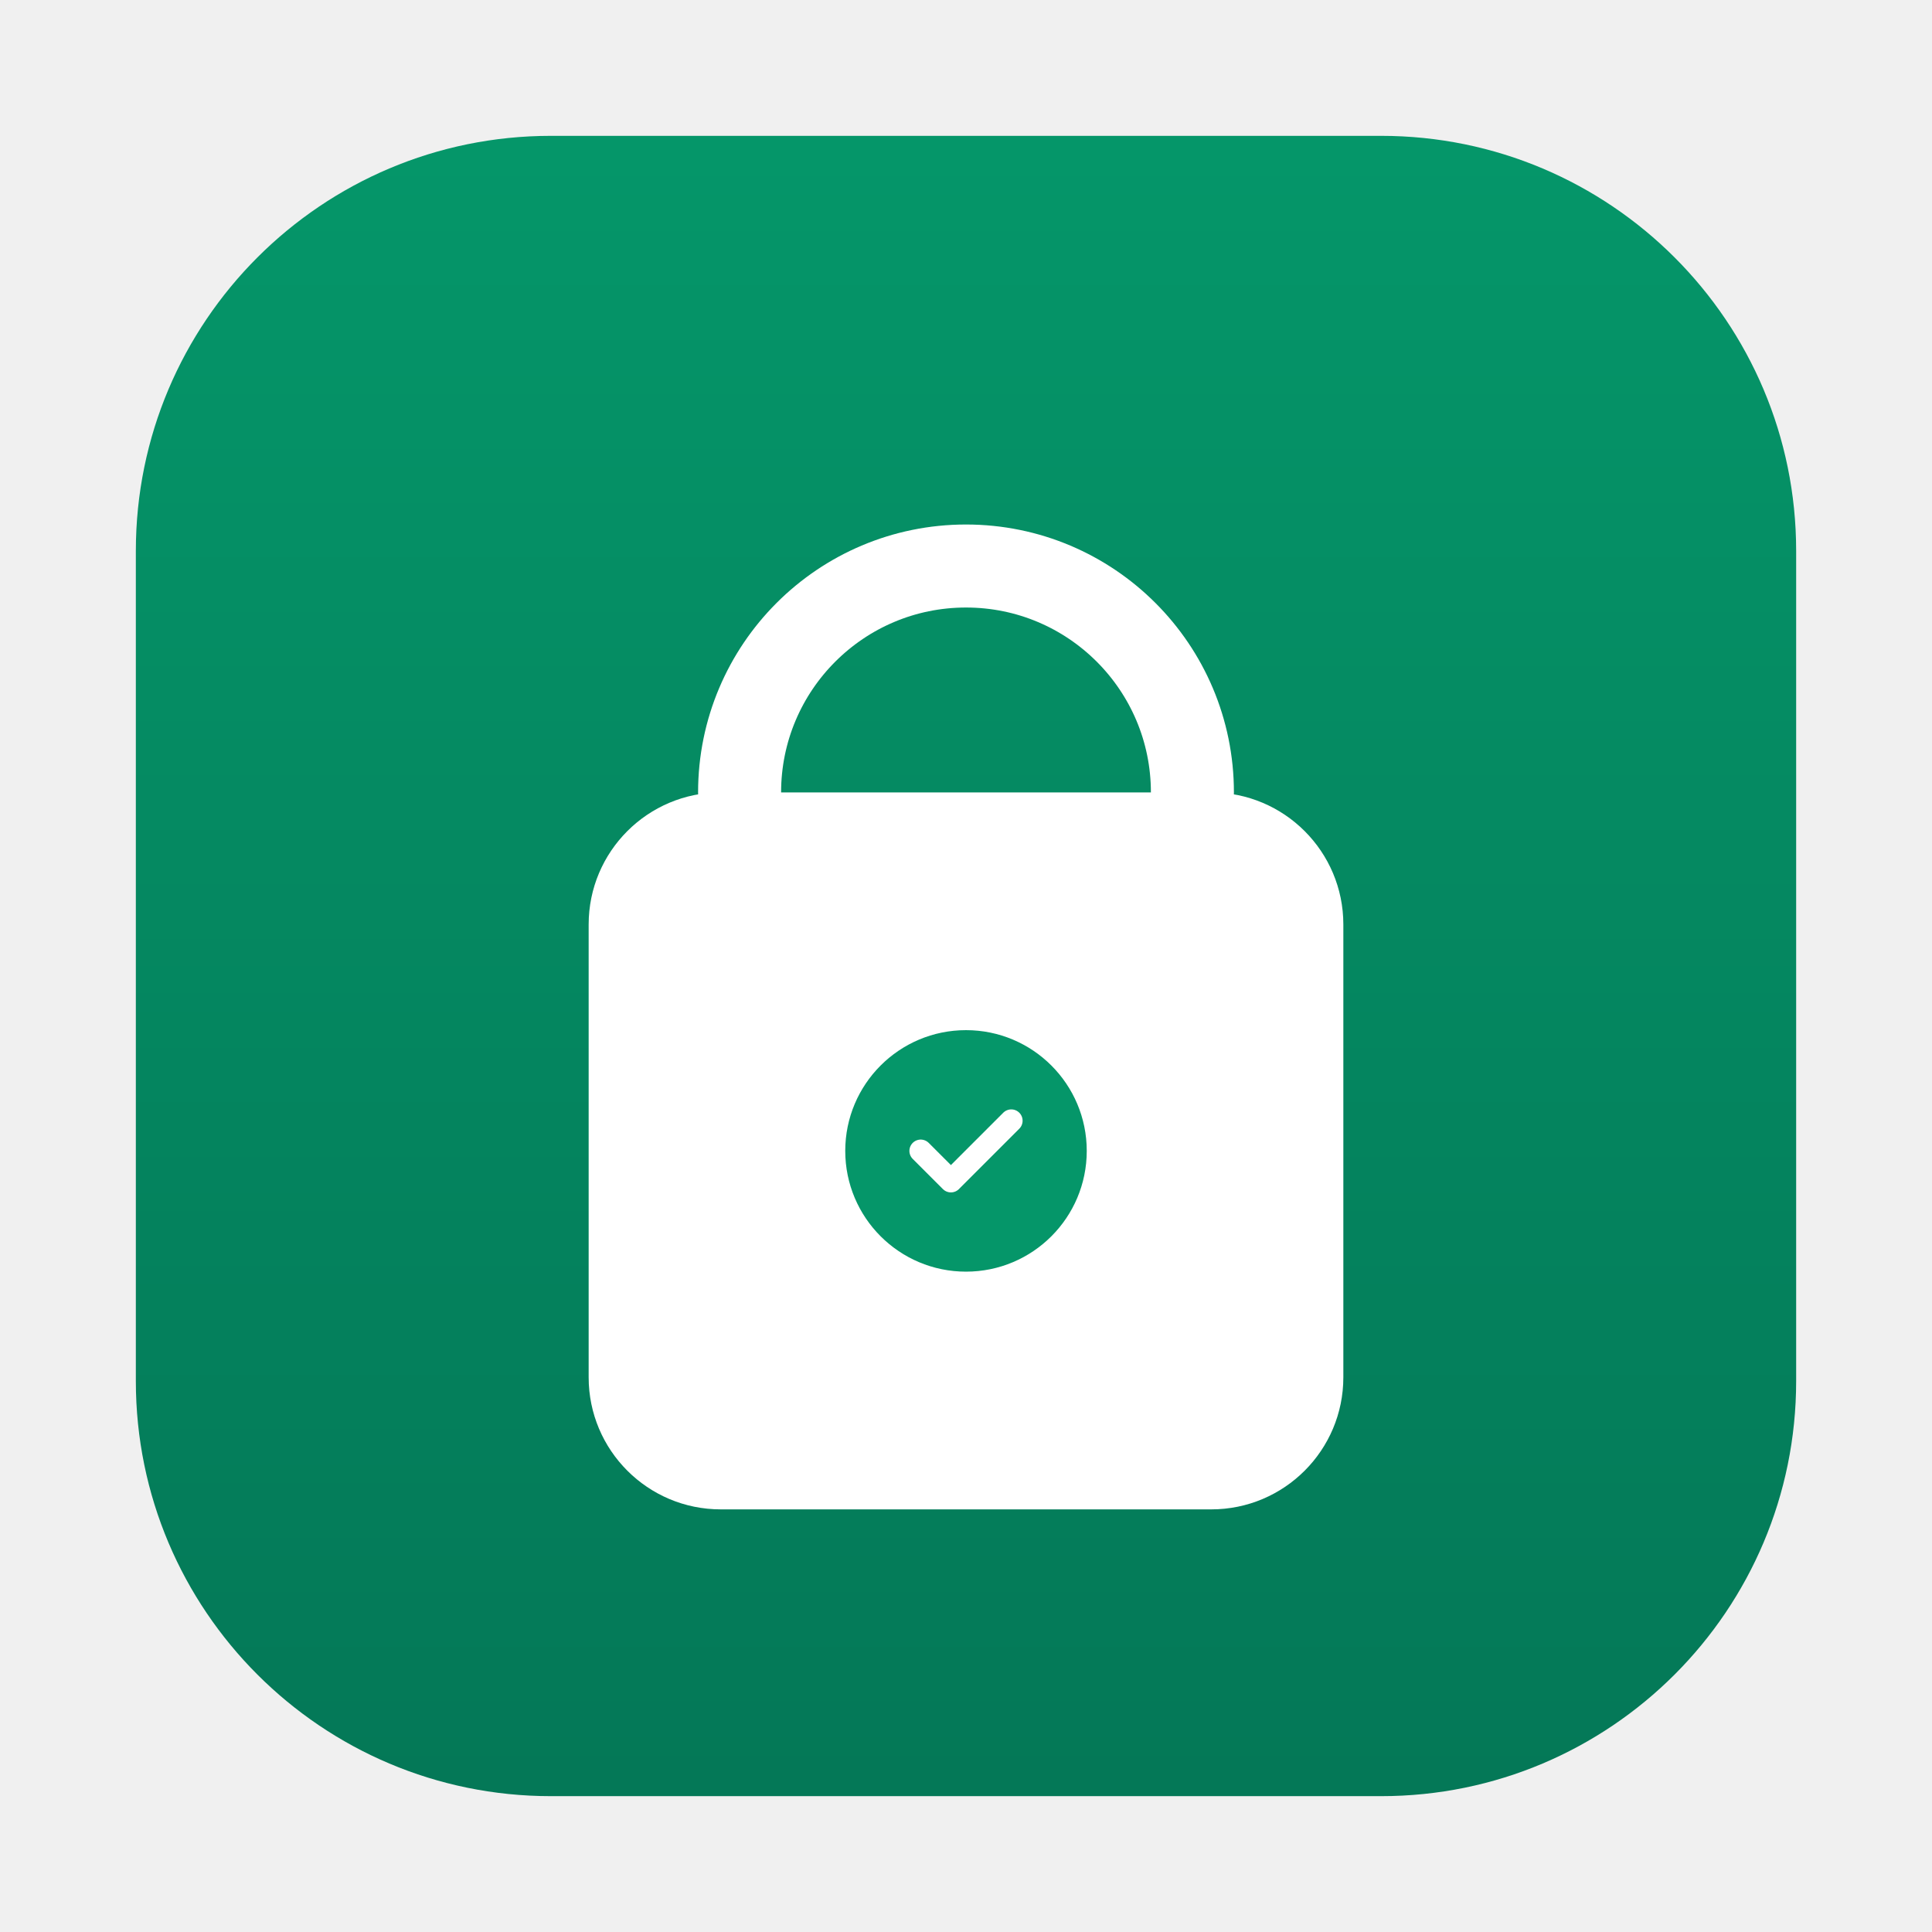
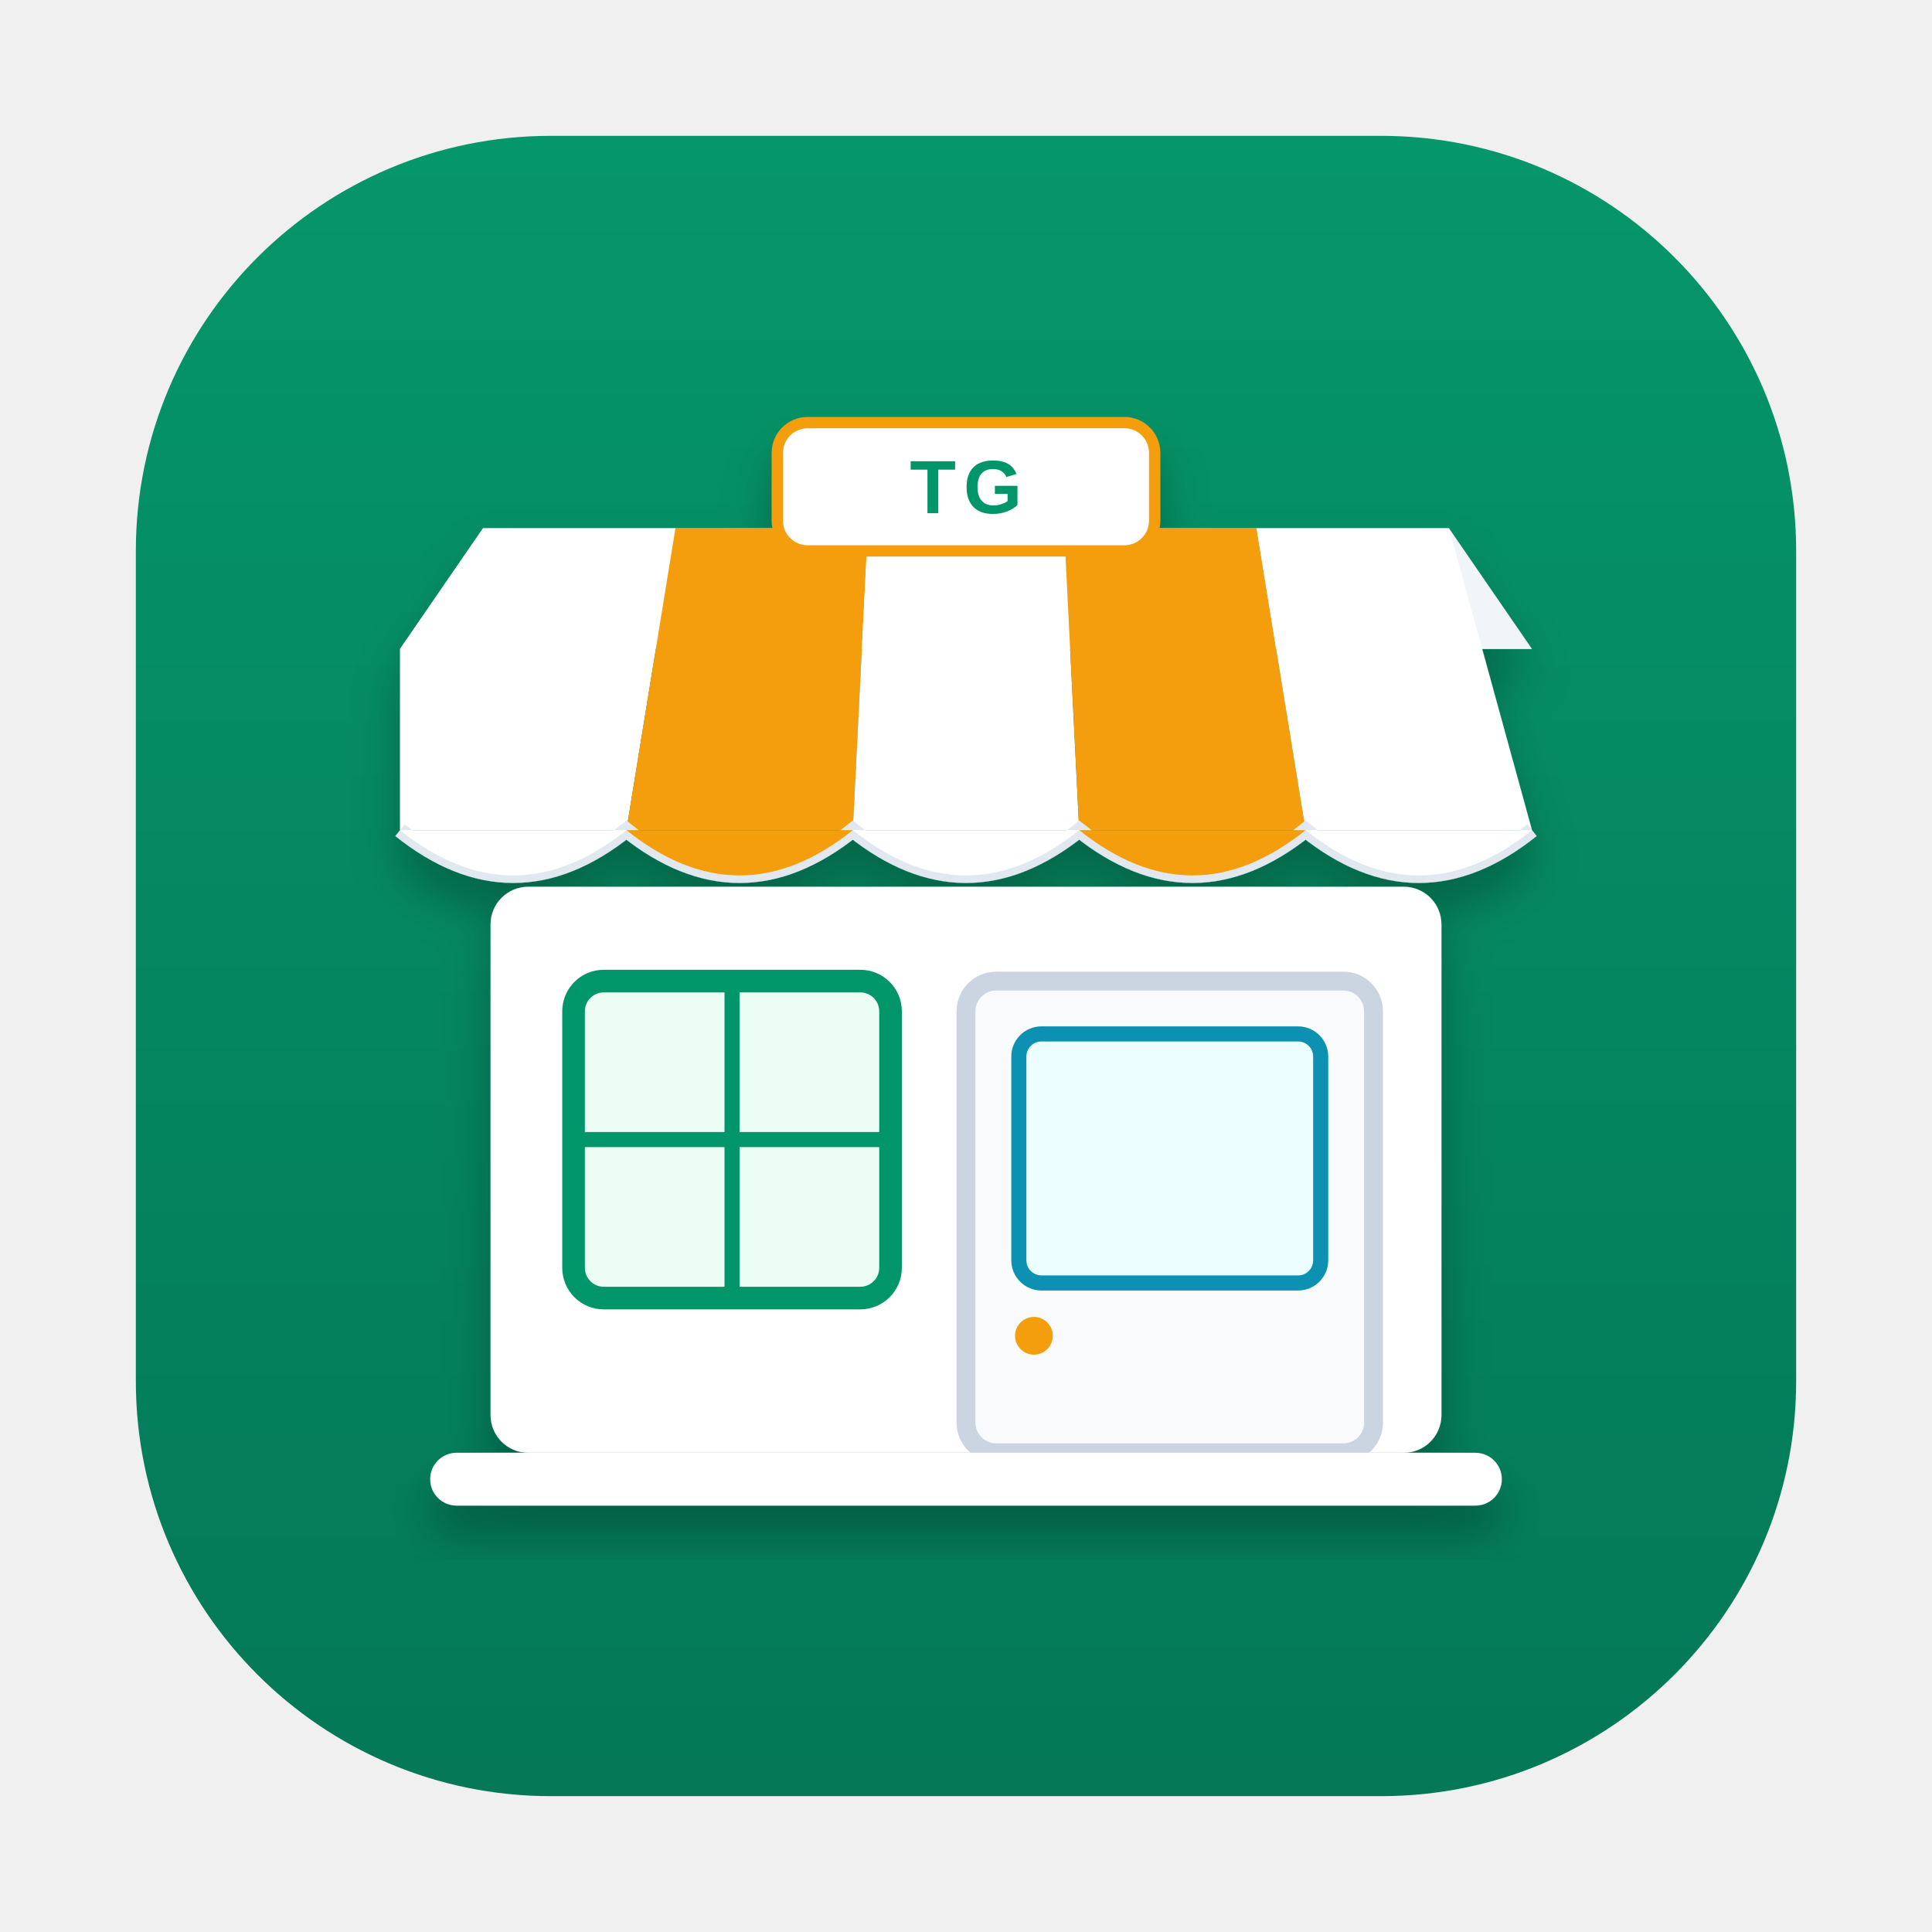
<svg xmlns="http://www.w3.org/2000/svg" viewBox="0 0 512 512">
  <defs>
-     <linearGradient id="grad" x1="0%" y1="0%" x2="0%" y2="100%">
+     <linearGradient id="bgGrad" x1="0%" y1="0%" x2="0%" y2="100%">
      <stop offset="0%" stop-color="#059669" />
      <stop offset="100%" stop-color="#047857" />
    </linearGradient>
+     <filter id="shadow" x="-5%" y="-5%" width="110%" height="110%">
+       <feDropShadow dx="0" dy="8" stdDeviation="6" flood-color="#000000" flood-opacity="0.25" />
+     </filter>
  </defs>
-   <rect x="36" y="36" width="440" height="440" rx="110" fill="url(#grad)" />
-   <path d="M196 210 A60 60 0 0 1 316 210" fill="none" stroke="#ffffff" stroke-width="22" stroke-linecap="round" />
-   <rect x="156" y="210" width="200" height="190" rx="35" fill="#ffffff" />
-   <circle cx="256" cy="305" r="32" fill="#059669" />
-   <path d="M244 305 L252 313 L268 297" fill="none" stroke="#ffffff" stroke-width="6" stroke-linecap="round" stroke-linejoin="round" />
+   <rect x="36" y="36" width="440" height="440" rx="110" fill="url(#bgGrad)" />
+   <g filter="url(#shadow)">
+     <rect x="130" y="235" width="252" height="150" fill="#ffffff" rx="10" />
+     <rect x="152" y="260" width="84" height="84" rx="8" fill="#ecfdf5" stroke="#059669" stroke-width="6" />
+     <line x1="194" y1="260" x2="194" y2="344" stroke="#059669" stroke-width="4" />
+     <line x1="152" y1="302" x2="236" y2="302" stroke="#059669" stroke-width="4" />
+     <rect x="256" y="260" width="108" height="125" rx="8" fill="#f8fafc" stroke="#cbd5e1" stroke-width="5" />
+     <rect x="270" y="274" width="80" height="66" rx="6" fill="#ecfeff" stroke="#0891b2" stroke-width="4" />
+     <circle cx="274" cy="354" r="5" fill="#f59e0b" />
+     <rect x="114" y="385" width="284" height="14" rx="7" fill="#ffffff" />
+     <path d="M106 172 L128 140 L384 140 L406 172 Z" fill="#f1f5f9" />
+     <polygon points="106,172 128,140 179,140 166,220 106,220" fill="#ffffff" />
+     <polygon points="179,140 230,140 226,220 166,220" fill="#f59e0b" />
+     <polygon points="230,140 282,140 286,220 226,220" fill="#ffffff" />
+     <polygon points="282,140 333,140 346,220 286,220" fill="#f59e0b" />
+     <polygon points="333,140 384,140 406,220 346,220" fill="#ffffff" />
+     <path d="M106 220 Q136 244 166 220 Q196 244 226 220 Q256 244 286 220 Q316 244 346 220 Q376 244 406 220" fill="none" stroke="#e2e8f0" stroke-width="4" />
+     <path d="M106 220 Q136 244 166 220" fill="#ffffff" />
+     <path d="M166 220 Q196 244 226 220" fill="#f59e0b" />
+     <path d="M226 220 Q256 244 286 220" fill="#ffffff" />
+     <path d="M286 220 Q316 244 346 220" fill="#f59e0b" />
+     <path d="M346 220 Q376 244 406 220" fill="#ffffff" />
+     <rect x="206" y="112" width="100" height="34" rx="8" fill="#ffffff" stroke="#f59e0b" stroke-width="3" />
+     <text x="256" y="136" font-family="Arial, Helvetica, sans-serif" font-weight="900" font-size="20" fill="#059669" text-anchor="middle" letter-spacing="2">TG</text>
+   </g>
</svg>
